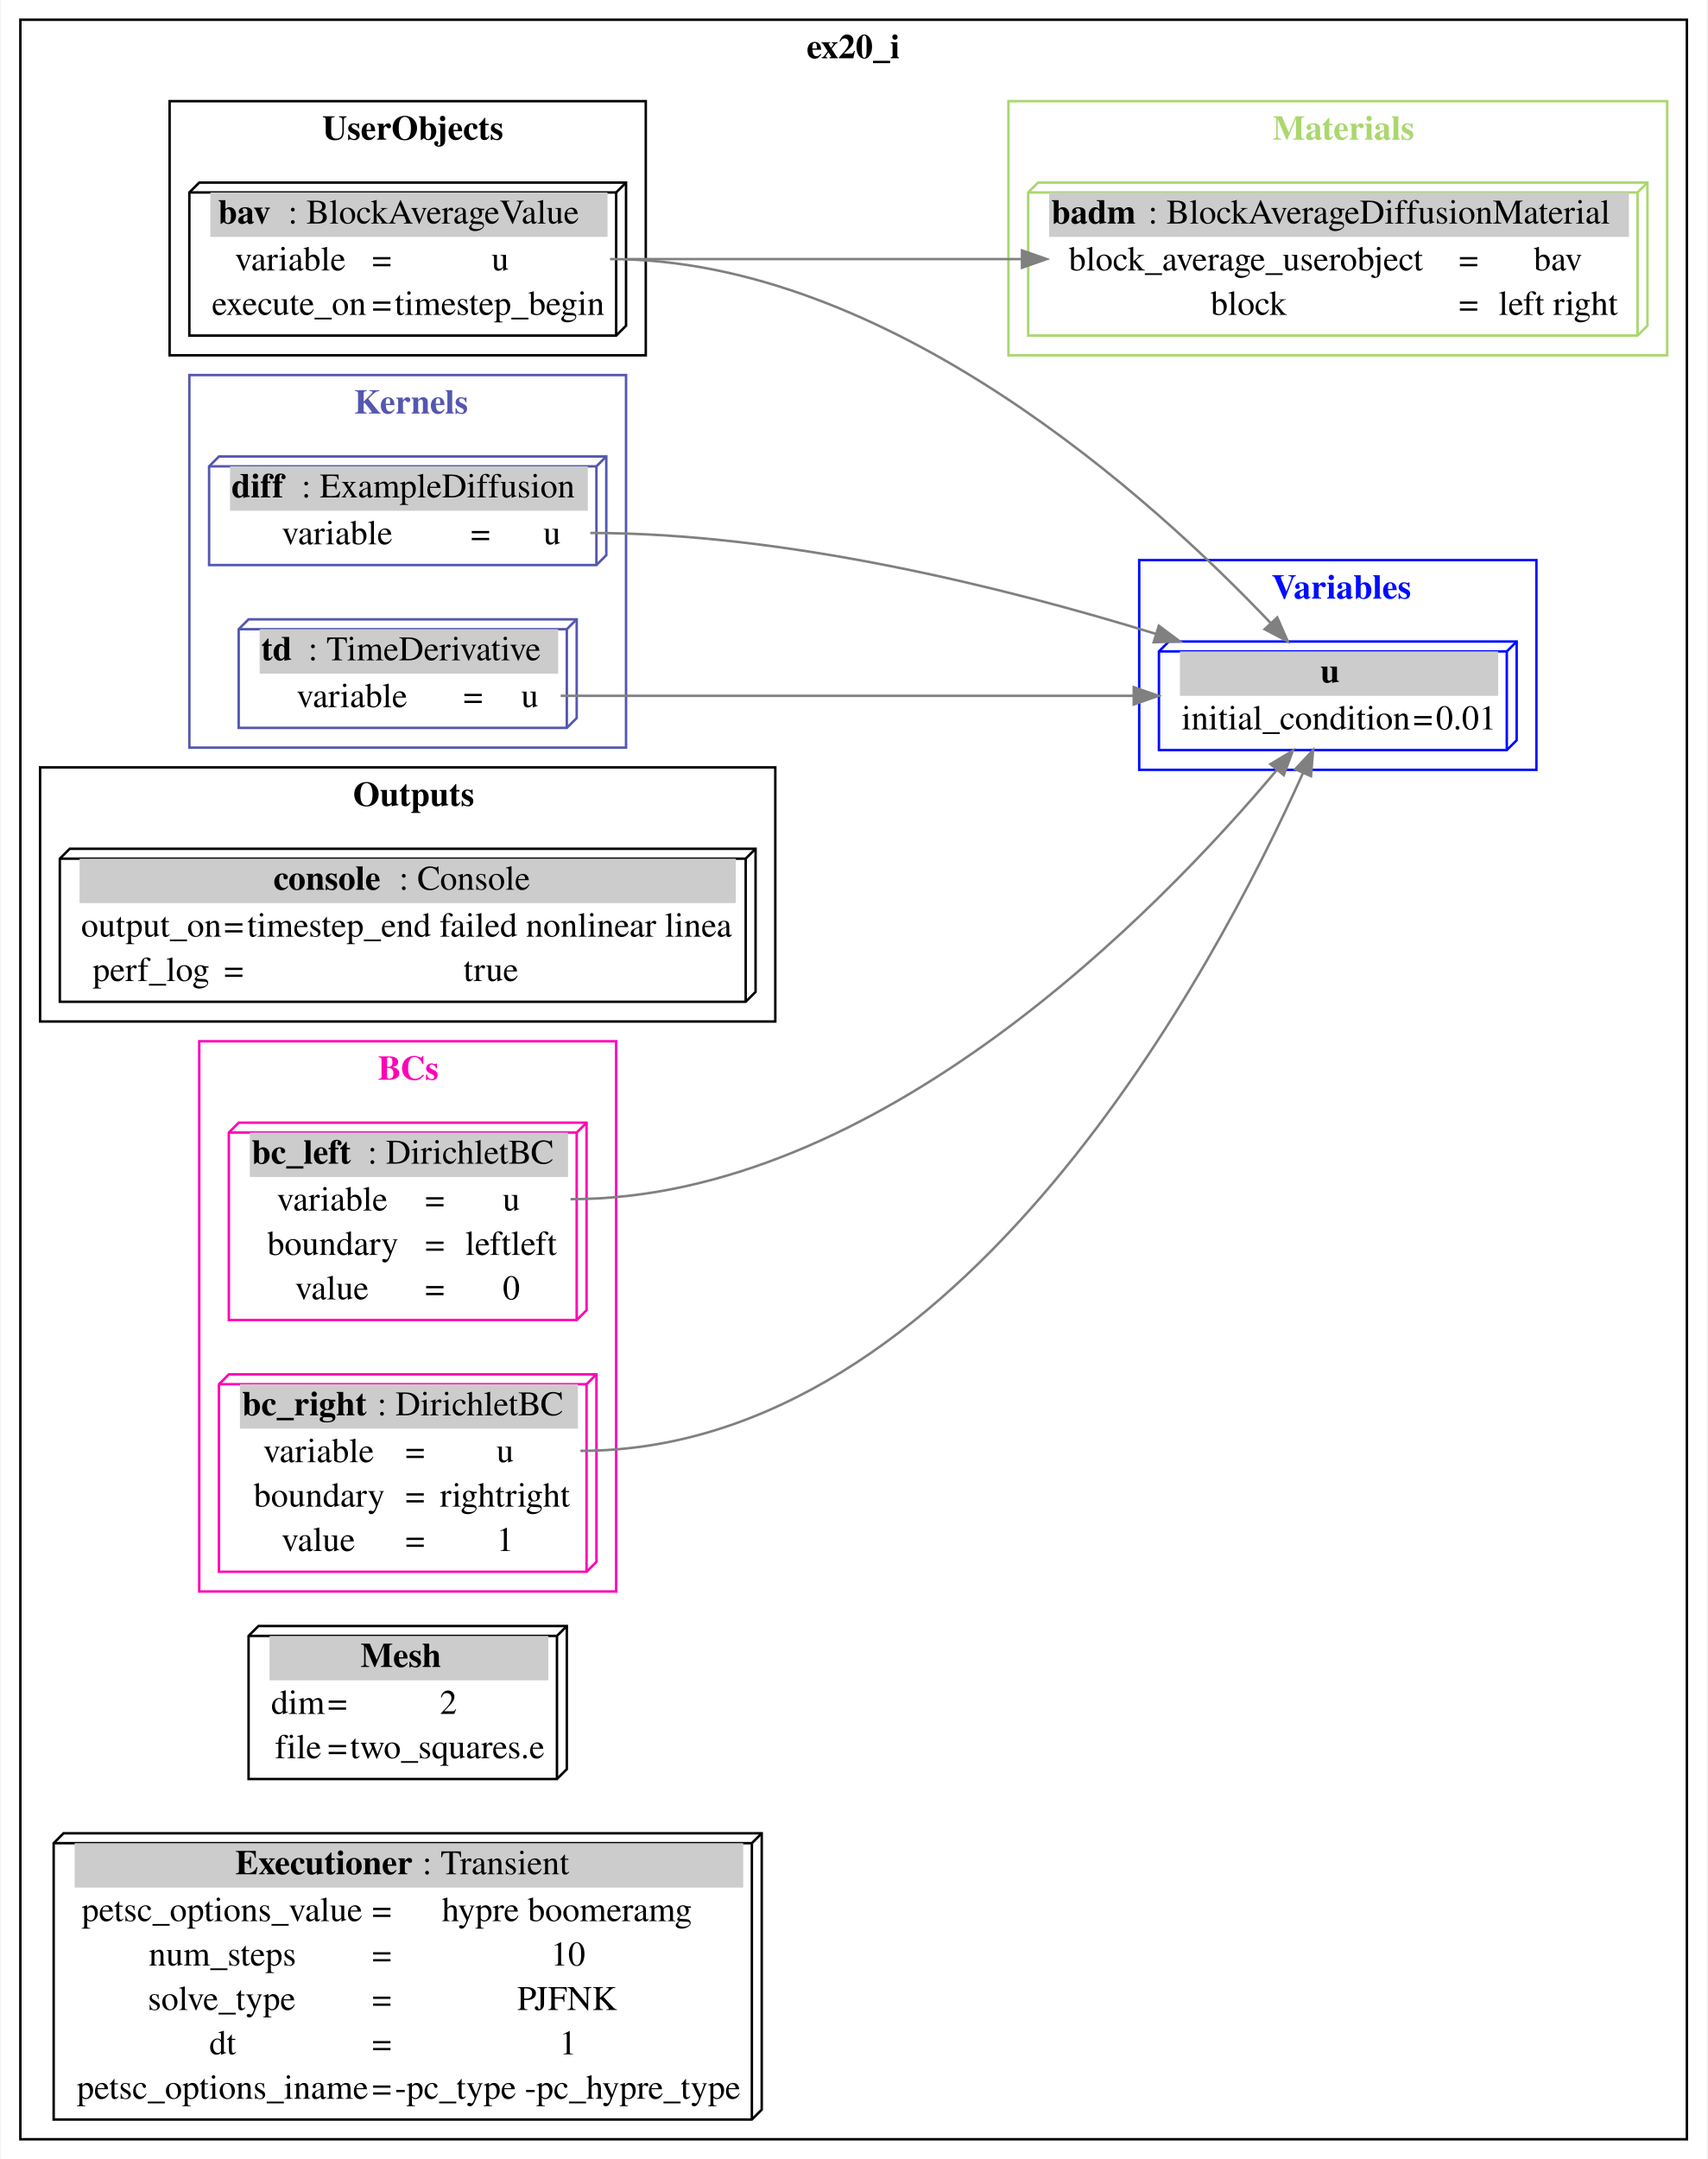
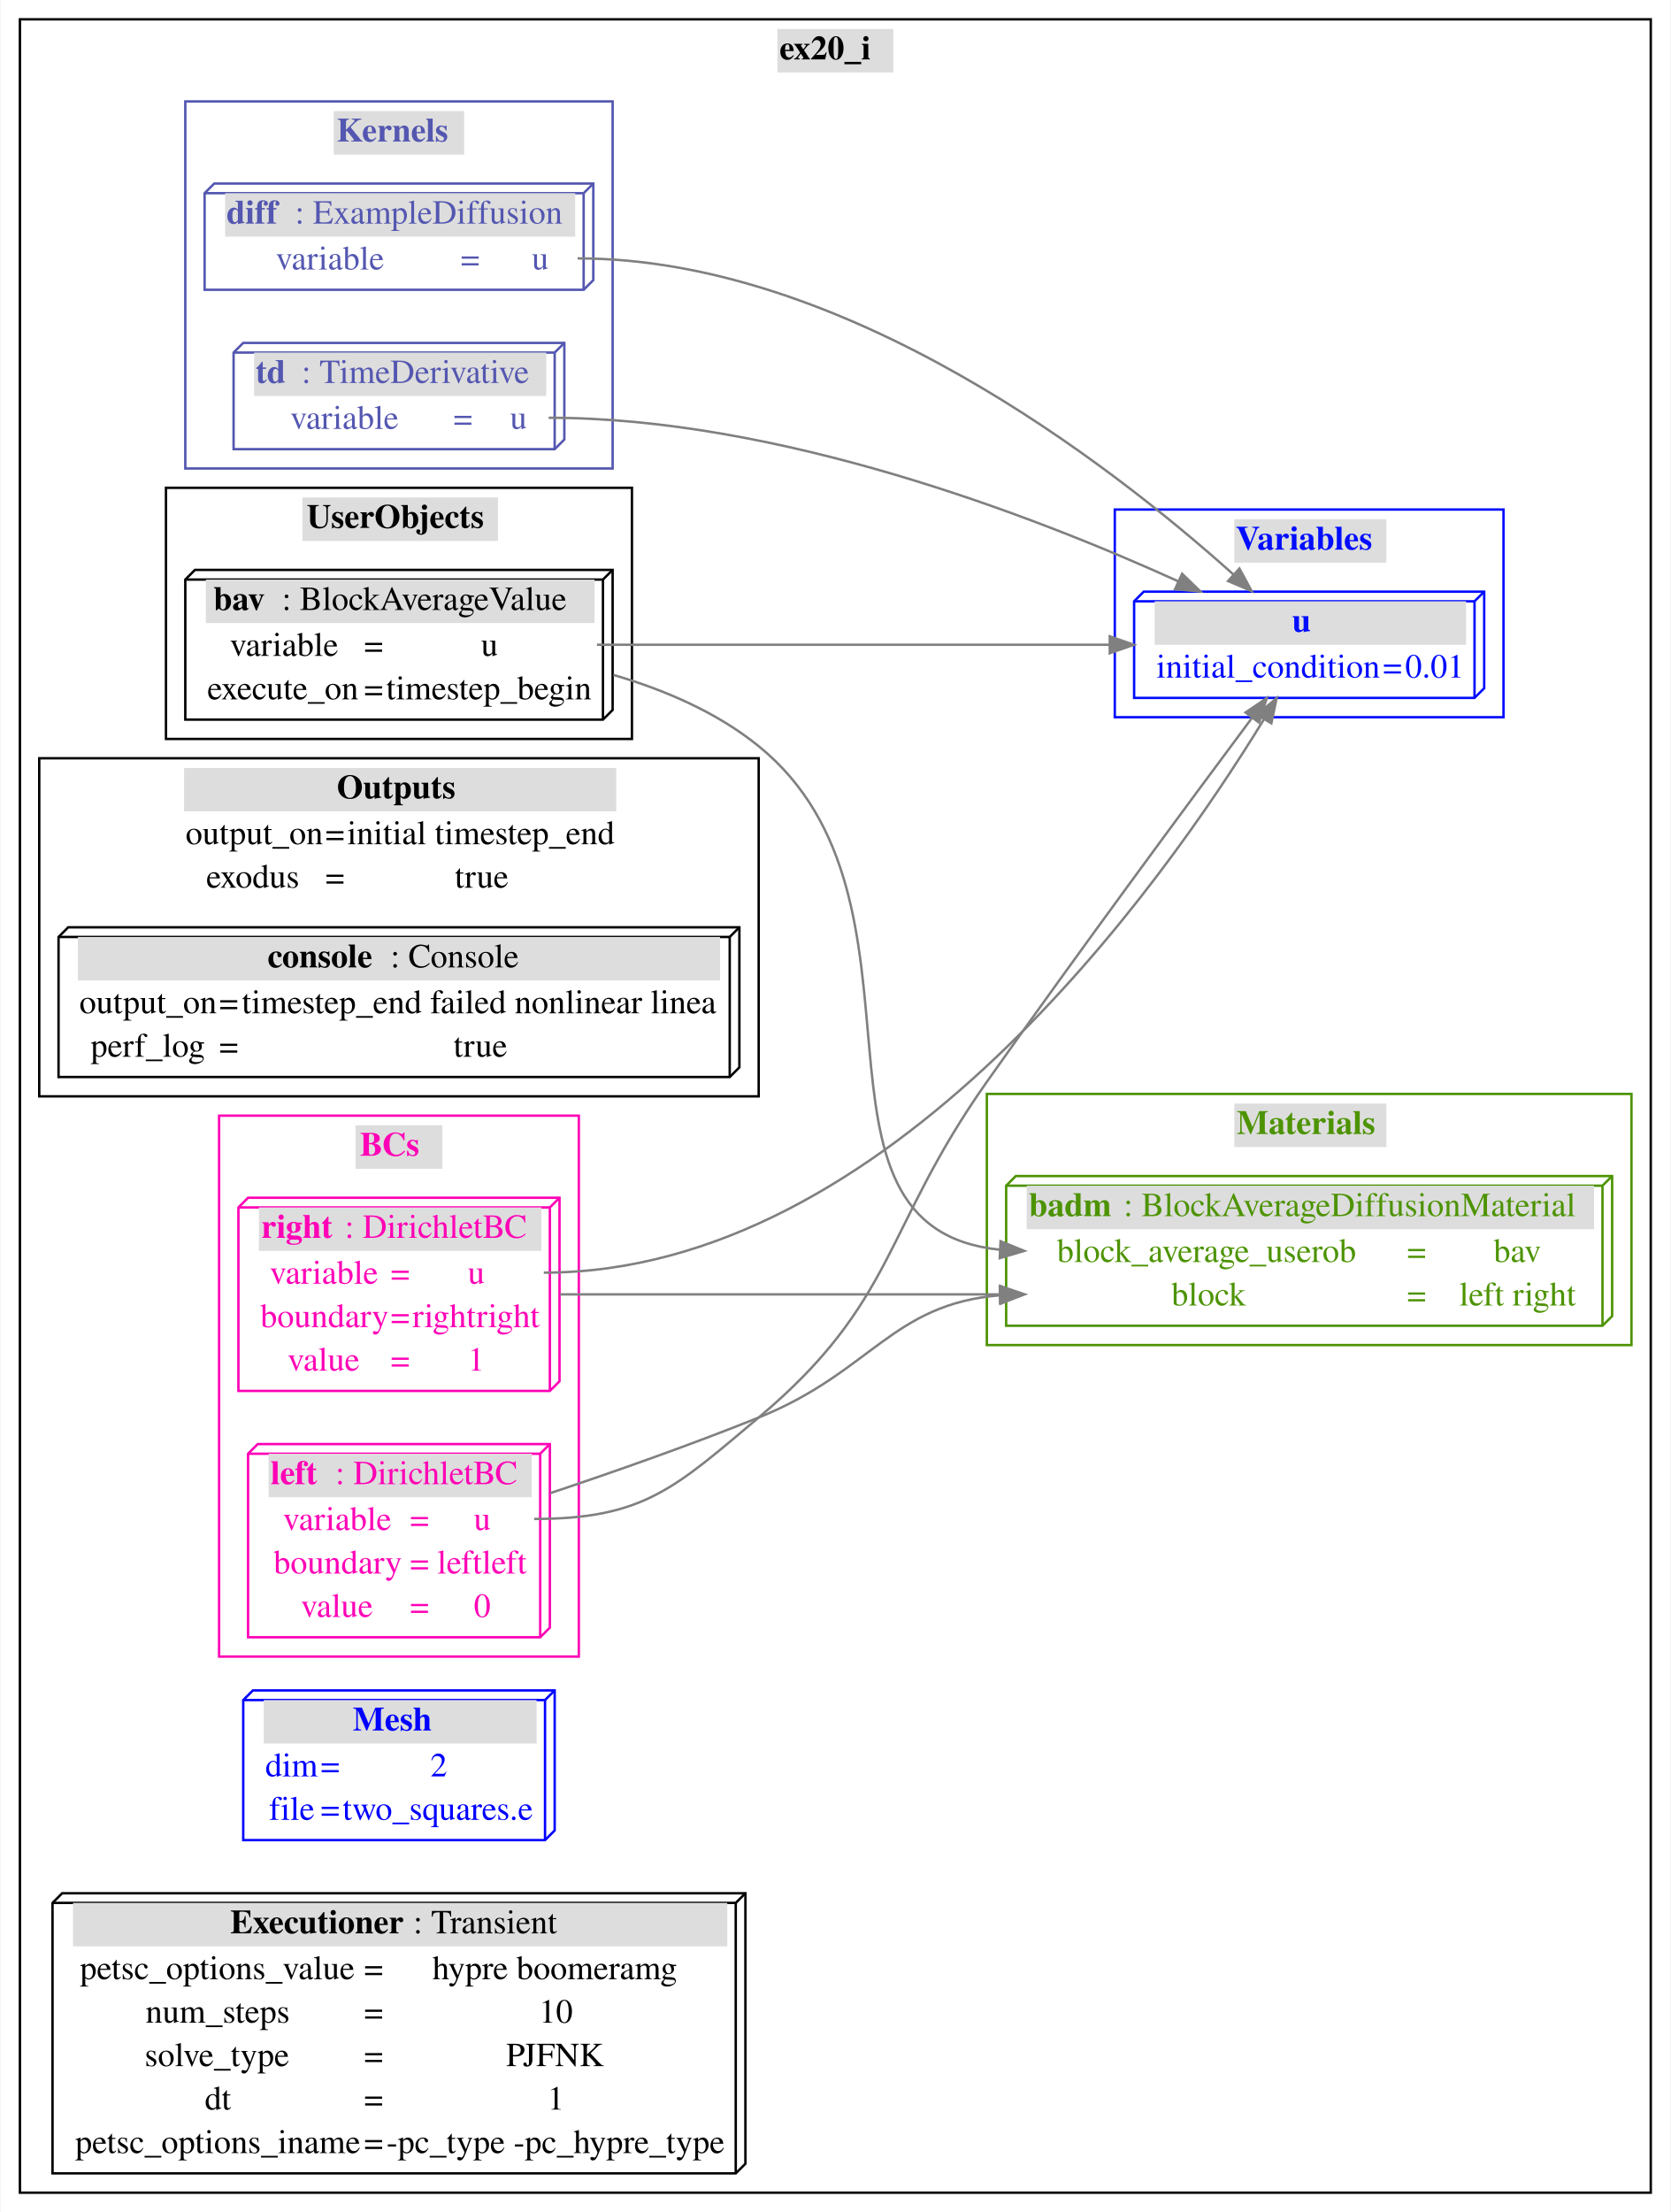
- <svg xmlns="http://www.w3.org/2000/svg" width="692pt" height="875pt" viewBox="0.00 0.00 691.50 875.00">
-   <g id="graph0" class="graph" transform="scale(1 1) rotate(0) translate(0 875)">
-     <polygon fill="white" stroke="none" points="0,-0 0,-875 691.5,-875 691.5,-0 0,-0" />
+ <svg xmlns="http://www.w3.org/2000/svg" width="692pt" height="916pt" viewBox="0.00 0.00 691.50 916.00">
+   <g id="graph0" class="graph" transform="scale(1 1) rotate(0) translate(0 916)">
+     <polygon fill="white" stroke="none" points="0,-0 0,-916 691.5,-916 691.5,-0 0,-0" />
    <g id="clust1" class="cluster">
-       <polygon fill="none" stroke="black" points="8,-8 8,-867 683.5,-867 683.5,-8 8,-8" />
-       <text text-anchor="start" x="326.697" y="-851.4" font-family="Times,serif" font-weight="bold" font-size="14.00">ex20_i</text>
+       <polygon fill="none" stroke="black" points="8,-8 8,-908 683.5,-908 683.5,-8 8,-8" />
+       <polygon fill="#dddddd" stroke="none" points="321.75,-886 321.75,-904 369.75,-904 369.75,-886 321.75,-886" />
+       <text text-anchor="start" x="322.617" y="-891.4" font-family="Times,serif" font-weight="bold" font-size="14.00">ex20_i </text>
    </g>
    <g id="clust2" class="cluster">
-       <polygon fill="none" stroke="black" points="68.5,-731 68.5,-834 261.5,-834 261.5,-731 68.5,-731" />
-       <text text-anchor="start" x="130.406" y="-818.4" font-family="Times,serif" font-weight="bold" font-size="14.00">UserObjects</text>
+       <polygon fill="none" stroke="black" points="68.5,-610 68.5,-714 261.5,-714 261.5,-610 68.5,-610" />
+       <polygon fill="#dddddd" stroke="none" points="125,-692 125,-710 206,-710 206,-692 125,-692" />
+       <text text-anchor="start" x="126.826" y="-697.4" font-family="Times,serif" font-weight="bold" font-size="14.00">UserObjects </text>
    </g>
    <g id="clust3" class="cluster">
-       <polygon fill="none" stroke="#5457b0" points="76.5,-572 76.5,-723 253.5,-723 253.5,-572 76.5,-572" />
-       <text text-anchor="start" x="143.234" y="-707.4" font-family="Times,serif" font-weight="bold" font-size="14.00" fill="#5457b0">Kernels</text>
+       <polygon fill="none" stroke="#5457b0" points="76.5,-722 76.5,-874 253.5,-874 253.5,-722 76.5,-722" />
+       <polygon fill="#dddddd" stroke="none" points="138,-852 138,-870 192,-870 192,-852 138,-852" />
+       <text text-anchor="start" x="139.154" y="-857.4" font-family="Times,serif" font-weight="bold" font-size="14.00" fill="#5457b0">Kernels </text>
    </g>
    <g id="clust4" class="cluster">
-       <polygon fill="none" stroke="black" points="16,-461 16,-564 314,-564 314,-461 16,-461" />
-       <text text-anchor="start" x="142.834" y="-548.4" font-family="Times,serif" font-weight="bold" font-size="14.00">Outputs</text>
+       <polygon fill="none" stroke="black" points="16,-462 16,-602 314,-602 314,-462 16,-462" />
+       <polygon fill="#dddddd" stroke="none" points="76,-580 76,-598 255,-598 255,-580 76,-580" />
+       <text text-anchor="start" x="139.254" y="-585.4" font-family="Times,serif" font-weight="bold" font-size="14.00">Outputs </text>
+       <text text-anchor="start" x="76.609" y="-566.4" font-family="Times,serif" font-size="14.00">output_on</text>
+       <text text-anchor="start" x="134.553" y="-566.4" font-family="Times,serif" font-size="14.00">=</text>
+       <text text-anchor="start" x="143.591" y="-566.4" font-family="Times,serif" font-size="14.00">initial timestep_end</text>
+       <text text-anchor="start" x="85.17" y="-548.4" font-family="Times,serif" font-size="14.00">exodus</text>
+       <text text-anchor="start" x="134.553" y="-548.4" font-family="Times,serif" font-size="14.00">=</text>
+       <text text-anchor="start" x="188.117" y="-548.4" font-family="Times,serif" font-size="14.00">true</text>
    </g>
    <g id="clust5" class="cluster">
-       <polygon fill="none" stroke="#000cff" points="461.5,-563 461.5,-648 622.5,-648 622.5,-563 461.5,-563" />
-       <text text-anchor="start" x="515.182" y="-632.4" font-family="Times,serif" font-weight="bold" font-size="14.00" fill="#000cff">Variables</text>
+       <polygon fill="none" stroke="#000cff" points="461.5,-619 461.5,-705 622.5,-705 622.5,-619 461.5,-619" />
+       <polygon fill="#dddddd" stroke="none" points="511,-683 511,-701 574,-701 574,-683 511,-683" />
+       <text text-anchor="start" x="511.601" y="-688.4" font-family="Times,serif" font-weight="bold" font-size="14.00" fill="#000cff">Variables </text>
    </g>
    <g id="clust6" class="cluster">
-       <polygon fill="none" stroke="#aad76e" points="408.5,-731 408.5,-834 675.5,-834 675.5,-731 408.5,-731" />
-       <text text-anchor="start" x="515.567" y="-818.4" font-family="Times,serif" font-weight="bold" font-size="14.00" fill="#aad76e">Materials</text>
+       <polygon fill="none" stroke="#4d9302" points="408.5,-359 408.5,-463 675.5,-463 675.5,-359 408.5,-359" />
+       <polygon fill="#dddddd" stroke="none" points="511,-441 511,-459 574,-459 574,-441 511,-441" />
+       <text text-anchor="start" x="511.987" y="-446.4" font-family="Times,serif" font-weight="bold" font-size="14.00" fill="#4d9302">Materials </text>
    </g>
    <g id="clust7" class="cluster">
-       <polygon fill="none" stroke="#ff00b6" points="80.5,-230 80.5,-453 249.5,-453 249.5,-230 80.5,-230" />
-       <text text-anchor="start" x="152.941" y="-437.4" font-family="Times,serif" font-weight="bold" font-size="14.00" fill="#ff00b6">BCs</text>
+       <polygon fill="none" stroke="#ff00b6" points="90.5,-230 90.5,-454 239.5,-454 239.5,-230 90.5,-230" />
+       <polygon fill="#dddddd" stroke="none" points="147,-432 147,-450 183,-450 183,-432 147,-432" />
+       <text text-anchor="start" x="148.861" y="-437.4" font-family="Times,serif" font-weight="bold" font-size="14.00" fill="#ff00b6">BCs </text>
    </g>
    <g id="node1" class="node">
-       <polygon fill="none" stroke="black" points="253.5,-801 80.5,-801 76.5,-797 76.5,-739 249.5,-739 253.5,-743 253.5,-801" />
-       <polyline fill="none" stroke="black" points="249.5,-797 76.5,-797 " />
-       <polyline fill="none" stroke="black" points="249.5,-797 249.5,-739 " />
-       <polyline fill="none" stroke="black" points="249.5,-797 253.5,-801 " />
-       <polygon fill="#cccccc" stroke="none" points="85,-779 85,-797 246,-797 246,-779 85,-779" />
-       <text text-anchor="start" x="88.147" y="-784.4" font-family="Times,serif" font-weight="bold" font-size="14.00">bav </text>
-       <text text-anchor="start" x="116.522" y="-784.4" font-family="Times,serif" font-size="14.00">: BlockAverageValue</text>
-       <text text-anchor="start" x="94.957" y="-765.4" font-family="Times,serif" font-size="14.00">variable</text>
-       <text text-anchor="start" x="150.553" y="-765.4" font-family="Times,serif" font-size="14.00">=</text>
-       <text text-anchor="start" x="199" y="-765.4" font-family="Times,serif" font-size="14.00">u</text>
-       <text text-anchor="start" x="85.626" y="-747.4" font-family="Times,serif" font-size="14.00">execute_on</text>
-       <text text-anchor="start" x="150.553" y="-747.4" font-family="Times,serif" font-size="14.00">=</text>
-       <text text-anchor="start" x="159.729" y="-747.4" font-family="Times,serif" font-size="14.00">timestep_begin</text>
+       <polygon fill="none" stroke="black" points="253.5,-680 80.5,-680 76.5,-676 76.5,-618 249.5,-618 253.5,-622 253.5,-680" />
+       <polyline fill="none" stroke="black" points="249.5,-676 76.5,-676 " />
+       <polyline fill="none" stroke="black" points="249.5,-676 249.5,-618 " />
+       <polyline fill="none" stroke="black" points="249.5,-676 253.5,-680 " />
+       <polygon fill="#dddddd" stroke="none" points="85,-658 85,-676 246,-676 246,-658 85,-658" />
+       <text text-anchor="start" x="88.147" y="-663.4" font-family="Times,serif" font-weight="bold" font-size="14.00">bav </text>
+       <text text-anchor="start" x="116.522" y="-663.4" font-family="Times,serif" font-size="14.00">: BlockAverageValue</text>
+       <text text-anchor="start" x="94.957" y="-644.4" font-family="Times,serif" font-size="14.00">variable</text>
+       <text text-anchor="start" x="150.553" y="-644.4" font-family="Times,serif" font-size="14.00">=</text>
+       <text text-anchor="start" x="199" y="-644.4" font-family="Times,serif" font-size="14.00">u</text>
+       <text text-anchor="start" x="85.626" y="-626.4" font-family="Times,serif" font-size="14.00">execute_on</text>
+       <text text-anchor="start" x="150.553" y="-626.4" font-family="Times,serif" font-size="14.00">=</text>
+       <text text-anchor="start" x="159.729" y="-626.4" font-family="Times,serif" font-size="14.00">timestep_begin</text>
    </g>
    <g id="node5" class="node">
-       <polygon fill="none" stroke="#000cff" points="614.5,-615 473.5,-615 469.5,-611 469.5,-571 610.5,-571 614.5,-575 614.5,-615" />
-       <polyline fill="none" stroke="#000cff" points="610.5,-611 469.5,-611 " />
-       <polyline fill="none" stroke="#000cff" points="610.5,-611 610.5,-571 " />
-       <polyline fill="none" stroke="#000cff" points="610.5,-611 614.5,-615 " />
-       <polygon fill="#cccccc" stroke="none" points="478,-593 478,-611 607,-611 607,-593 478,-593" />
-       <text text-anchor="start" x="534.92" y="-598.4" font-family="Times,serif" font-weight="bold" font-size="14.00">u </text>
-       <text text-anchor="start" x="478.723" y="-579.4" font-family="Times,serif" font-size="14.00">initial_condition</text>
-       <text text-anchor="start" x="572.553" y="-579.4" font-family="Times,serif" font-size="14.00">=</text>
-       <text text-anchor="start" x="581.75" y="-579.4" font-family="Times,serif" font-size="14.00">0.01</text>
+       <polygon fill="none" stroke="#000cff" points="614.5,-671 473.5,-671 469.5,-667 469.5,-627 610.5,-627 614.5,-631 614.5,-671" />
+       <polyline fill="none" stroke="#000cff" points="610.5,-667 469.5,-667 " />
+       <polyline fill="none" stroke="#000cff" points="610.5,-667 610.5,-627 " />
+       <polyline fill="none" stroke="#000cff" points="610.5,-667 614.5,-671 " />
+       <polygon fill="#dddddd" stroke="none" points="478,-649 478,-667 607,-667 607,-649 478,-649" />
+       <text text-anchor="start" x="534.92" y="-654.4" font-family="Times,serif" font-weight="bold" font-size="14.00" fill="#000cff">u </text>
+       <text text-anchor="start" x="478.723" y="-635.4" font-family="Times,serif" font-size="14.00" fill="#000cff">initial_condition</text>
+       <text text-anchor="start" x="572.553" y="-635.4" font-family="Times,serif" font-size="14.00" fill="#000cff">=</text>
+       <text text-anchor="start" x="581.75" y="-635.4" font-family="Times,serif" font-size="14.00" fill="#000cff">0.01</text>
    </g>
    <g id="edge1" class="edge">
-       <path fill="none" stroke="#808080" d="M247,-770C360.054,-770 467.043,-672.748 514.842,-622.42" />
-       <polygon fill="#808080" stroke="#808080" points="517.452,-624.753 521.728,-615.059 512.34,-619.971 517.452,-624.753" />
+       <path fill="none" stroke="#808080" d="M247,-649C318.772,-649 400.4,-649 459.403,-649" />
+       <polygon fill="#808080" stroke="#808080" points="459.41,-652.5 469.41,-649 459.41,-645.5 459.41,-652.5" />
    </g>
    <g id="node7" class="node">
-       <polygon fill="none" stroke="#aad76e" points="667.5,-801 420.5,-801 416.5,-797 416.5,-739 663.5,-739 667.5,-743 667.5,-801" />
-       <polyline fill="none" stroke="#aad76e" points="663.5,-797 416.5,-797 " />
-       <polyline fill="none" stroke="#aad76e" points="663.5,-797 663.5,-739 " />
-       <polyline fill="none" stroke="#aad76e" points="663.5,-797 667.5,-801 " />
-       <polygon fill="#cccccc" stroke="none" points="425,-779 425,-797 660,-797 660,-779 425,-779" />
-       <text text-anchor="start" x="425.878" y="-784.4" font-family="Times,serif" font-weight="bold" font-size="14.00">badm </text>
-       <text text-anchor="start" x="465.144" y="-784.4" font-family="Times,serif" font-size="14.00">: BlockAverageDiffusionMaterial</text>
-       <text text-anchor="start" x="432.923" y="-765.4" font-family="Times,serif" font-size="14.00">block_average_userobject</text>
-       <text text-anchor="start" x="591.053" y="-765.4" font-family="Times,serif" font-size="14.00">=</text>
-       <text text-anchor="start" x="621.393" y="-765.4" font-family="Times,serif" font-size="14.00">bav</text>
-       <text text-anchor="start" x="490.447" y="-747.4" font-family="Times,serif" font-size="14.00">block</text>
-       <text text-anchor="start" x="591.053" y="-747.4" font-family="Times,serif" font-size="14.00">=</text>
-       <text text-anchor="start" x="607.201" y="-747.4" font-family="Times,serif" font-size="14.00">left right</text>
+       <polygon fill="none" stroke="#4d9302" points="667.5,-429 420.5,-429 416.5,-425 416.5,-367 663.5,-367 667.5,-371 667.5,-429" />
+       <polyline fill="none" stroke="#4d9302" points="663.5,-425 416.5,-425 " />
+       <polyline fill="none" stroke="#4d9302" points="663.5,-425 663.5,-367 " />
+       <polyline fill="none" stroke="#4d9302" points="663.5,-425 667.5,-429 " />
+       <polygon fill="#dddddd" stroke="none" points="425,-407 425,-425 660,-425 660,-407 425,-407" />
+       <text text-anchor="start" x="425.878" y="-412.4" font-family="Times,serif" font-weight="bold" font-size="14.00" fill="#4d9302">badm </text>
+       <text text-anchor="start" x="465.144" y="-412.4" font-family="Times,serif" font-size="14.00" fill="#4d9302">: BlockAverageDiffusionMaterial</text>
+       <text text-anchor="start" x="437.528" y="-393.4" font-family="Times,serif" font-size="14.00" fill="#4d9302">block_average_userob</text>
+       <text text-anchor="start" x="582.553" y="-393.4" font-family="Times,serif" font-size="14.00" fill="#4d9302">=</text>
+       <text text-anchor="start" x="618.393" y="-393.4" font-family="Times,serif" font-size="14.00" fill="#4d9302">bav</text>
+       <text text-anchor="start" x="484.947" y="-375.4" font-family="Times,serif" font-size="14.00" fill="#4d9302">block</text>
+       <text text-anchor="start" x="582.553" y="-375.4" font-family="Times,serif" font-size="14.00" fill="#4d9302">=</text>
+       <text text-anchor="start" x="604.201" y="-375.4" font-family="Times,serif" font-size="14.00" fill="#4d9302">left right</text>
    </g>
    <g id="edge4" class="edge">
-       <path fill="none" stroke="#808080" d="M253.77,-770C300.753,-770 359.925,-770 413.972,-770" />
-       <polygon fill="#808080" stroke="#808080" points="414,-773.5 424,-770 414,-766.5 414,-773.5" />
+       <path fill="none" stroke="#808080" d="M253.827,-636.513C275.172,-630.288 296.782,-620.964 314,-607 392.741,-543.141 324.076,-407.678 413.859,-398.492" />
+       <polygon fill="#808080" stroke="#808080" points="414.181,-401.981 424,-398 413.842,-394.989 414.181,-401.981" />
    </g>
    <g id="node2" class="node">
-       <polygon fill="none" stroke="#5457b0" points="245.5,-690 88.5,-690 84.5,-686 84.5,-646 241.5,-646 245.5,-650 245.5,-690" />
-       <polyline fill="none" stroke="#5457b0" points="241.5,-686 84.5,-686 " />
-       <polyline fill="none" stroke="#5457b0" points="241.5,-686 241.5,-646 " />
-       <polyline fill="none" stroke="#5457b0" points="241.5,-686 245.5,-690 " />
-       <polygon fill="#cccccc" stroke="none" points="93,-668 93,-686 238,-686 238,-668 93,-668" />
-       <text text-anchor="start" x="93.58" y="-673.4" font-family="Times,serif" font-weight="bold" font-size="14.00">diff </text>
-       <text text-anchor="start" x="121.952" y="-673.4" font-family="Times,serif" font-size="14.00">: ExampleDiffusion</text>
-       <text text-anchor="start" x="113.957" y="-654.4" font-family="Times,serif" font-size="14.00">variable</text>
-       <text text-anchor="start" x="190.553" y="-654.4" font-family="Times,serif" font-size="14.00">=</text>
-       <text text-anchor="start" x="220" y="-654.4" font-family="Times,serif" font-size="14.00">u</text>
+       <polygon fill="none" stroke="#5457b0" points="245.5,-840 88.5,-840 84.5,-836 84.5,-796 241.5,-796 245.5,-800 245.5,-840" />
+       <polyline fill="none" stroke="#5457b0" points="241.5,-836 84.5,-836 " />
+       <polyline fill="none" stroke="#5457b0" points="241.5,-836 241.5,-796 " />
+       <polyline fill="none" stroke="#5457b0" points="241.5,-836 245.5,-840 " />
+       <polygon fill="#dddddd" stroke="none" points="93,-818 93,-836 238,-836 238,-818 93,-818" />
+       <text text-anchor="start" x="93.58" y="-823.4" font-family="Times,serif" font-weight="bold" font-size="14.00" fill="#5457b0">diff </text>
+       <text text-anchor="start" x="121.952" y="-823.4" font-family="Times,serif" font-size="14.00" fill="#5457b0">: ExampleDiffusion</text>
+       <text text-anchor="start" x="113.957" y="-804.4" font-family="Times,serif" font-size="14.00" fill="#5457b0">variable</text>
+       <text text-anchor="start" x="190.553" y="-804.4" font-family="Times,serif" font-size="14.00" fill="#5457b0">=</text>
+       <text text-anchor="start" x="220" y="-804.4" font-family="Times,serif" font-size="14.00" fill="#5457b0">u</text>
    </g>
    <g id="edge2" class="edge">
-       <path fill="none" stroke="#808080" d="M239,-659C318.688,-659 407.534,-636.796 468.105,-618.146" />
-       <polygon fill="#808080" stroke="#808080" points="469.452,-621.392 477.952,-615.069 467.363,-614.711 469.452,-621.392" />
+       <path fill="none" stroke="#808080" d="M239,-809C349.617,-809 459.283,-724.146 510.72,-678.027" />
+       <polygon fill="#808080" stroke="#808080" points="513.131,-680.565 518.173,-671.247 508.42,-675.387 513.131,-680.565" />
    </g>
    <g id="node3" class="node">
-       <polygon fill="none" stroke="#5457b0" points="233.5,-624 100.5,-624 96.5,-620 96.5,-580 229.5,-580 233.5,-584 233.5,-624" />
-       <polyline fill="none" stroke="#5457b0" points="229.5,-620 96.5,-620 " />
-       <polyline fill="none" stroke="#5457b0" points="229.5,-620 229.5,-580 " />
-       <polyline fill="none" stroke="#5457b0" points="229.5,-620 233.5,-624 " />
-       <polygon fill="#cccccc" stroke="none" points="105,-602 105,-620 226,-620 226,-602 105,-602" />
-       <text text-anchor="start" x="105.633" y="-607.4" font-family="Times,serif" font-weight="bold" font-size="14.00">td </text>
-       <text text-anchor="start" x="124.684" y="-607.4" font-family="Times,serif" font-size="14.00">: TimeDerivative</text>
-       <text text-anchor="start" x="119.957" y="-588.4" font-family="Times,serif" font-size="14.00">variable</text>
-       <text text-anchor="start" x="187.553" y="-588.4" font-family="Times,serif" font-size="14.00">=</text>
-       <text text-anchor="start" x="211" y="-588.4" font-family="Times,serif" font-size="14.00">u</text>
+       <polygon fill="none" stroke="#5457b0" points="233.5,-774 100.5,-774 96.5,-770 96.5,-730 229.5,-730 233.5,-734 233.5,-774" />
+       <polyline fill="none" stroke="#5457b0" points="229.5,-770 96.5,-770 " />
+       <polyline fill="none" stroke="#5457b0" points="229.5,-770 229.5,-730 " />
+       <polyline fill="none" stroke="#5457b0" points="229.5,-770 233.5,-774 " />
+       <polygon fill="#dddddd" stroke="none" points="105,-752 105,-770 226,-770 226,-752 105,-752" />
+       <text text-anchor="start" x="105.633" y="-757.4" font-family="Times,serif" font-weight="bold" font-size="14.00" fill="#5457b0">td </text>
+       <text text-anchor="start" x="124.684" y="-757.4" font-family="Times,serif" font-size="14.00" fill="#5457b0">: TimeDerivative</text>
+       <text text-anchor="start" x="119.957" y="-738.4" font-family="Times,serif" font-size="14.00" fill="#5457b0">variable</text>
+       <text text-anchor="start" x="187.553" y="-738.4" font-family="Times,serif" font-size="14.00" fill="#5457b0">=</text>
+       <text text-anchor="start" x="211" y="-738.4" font-family="Times,serif" font-size="14.00" fill="#5457b0">u</text>
    </g>
    <g id="edge3" class="edge">
-       <path fill="none" stroke="#808080" d="M227,-593C305.75,-593 395.609,-593 458.964,-593" />
-       <polygon fill="#808080" stroke="#808080" points="459.292,-596.5 469.292,-593 459.292,-589.5 459.292,-596.5" />
+       <path fill="none" stroke="#808080" d="M227,-743C321.991,-743 426.612,-703.031 487.915,-675.219" />
+       <polygon fill="#808080" stroke="#808080" points="489.382,-678.396 497.006,-671.039 486.458,-672.036 489.382,-678.396" />
    </g>
    <g id="node4" class="node">
-       <polygon fill="none" stroke="black" points="306,-531 28,-531 24,-527 24,-469 302,-469 306,-473 306,-531" />
-       <polyline fill="none" stroke="black" points="302,-527 24,-527 " />
-       <polyline fill="none" stroke="black" points="302,-527 302,-469 " />
-       <polyline fill="none" stroke="black" points="302,-527 306,-531 " />
-       <polygon fill="#cccccc" stroke="none" points="32,-509 32,-527 298,-527 298,-509 32,-509" />
-       <text text-anchor="start" x="110.569" y="-514.4" font-family="Times,serif" font-weight="bold" font-size="14.00">console </text>
-       <text text-anchor="start" x="161.494" y="-514.4" font-family="Times,serif" font-size="14.00">: Console</text>
-       <text text-anchor="start" x="32.609" y="-495.4" font-family="Times,serif" font-size="14.00">output_on</text>
-       <text text-anchor="start" x="90.553" y="-495.4" font-family="Times,serif" font-size="14.00">=</text>
-       <text text-anchor="start" x="99.948" y="-495.4" font-family="Times,serif" font-size="14.00">timestep_end failed nonlinear linea</text>
-       <text text-anchor="start" x="37.287" y="-477.4" font-family="Times,serif" font-size="14.00">perf_log</text>
-       <text text-anchor="start" x="90.553" y="-477.4" font-family="Times,serif" font-size="14.00">=</text>
-       <text text-anchor="start" x="187.617" y="-477.4" font-family="Times,serif" font-size="14.00">true</text>
+       <polygon fill="none" stroke="black" points="306,-532 28,-532 24,-528 24,-470 302,-470 306,-474 306,-532" />
+       <polyline fill="none" stroke="black" points="302,-528 24,-528 " />
+       <polyline fill="none" stroke="black" points="302,-528 302,-470 " />
+       <polyline fill="none" stroke="black" points="302,-528 306,-532 " />
+       <polygon fill="#dddddd" stroke="none" points="32,-510 32,-528 298,-528 298,-510 32,-510" />
+       <text text-anchor="start" x="110.569" y="-515.4" font-family="Times,serif" font-weight="bold" font-size="14.00">console </text>
+       <text text-anchor="start" x="161.494" y="-515.4" font-family="Times,serif" font-size="14.00">: Console</text>
+       <text text-anchor="start" x="32.609" y="-496.4" font-family="Times,serif" font-size="14.00">output_on</text>
+       <text text-anchor="start" x="90.553" y="-496.4" font-family="Times,serif" font-size="14.00">=</text>
+       <text text-anchor="start" x="99.948" y="-496.4" font-family="Times,serif" font-size="14.00">timestep_end failed nonlinear linea</text>
+       <text text-anchor="start" x="37.287" y="-478.4" font-family="Times,serif" font-size="14.00">perf_log</text>
+       <text text-anchor="start" x="90.553" y="-478.4" font-family="Times,serif" font-size="14.00">=</text>
+       <text text-anchor="start" x="187.617" y="-478.4" font-family="Times,serif" font-size="14.00">true</text>
    </g>
    <g id="node6" class="node">
-       <polygon fill="none" stroke="black" points="229.5,-216 104.5,-216 100.5,-212 100.5,-154 225.5,-154 229.5,-158 229.5,-216" />
-       <polyline fill="none" stroke="black" points="225.5,-212 100.5,-212 " />
-       <polyline fill="none" stroke="black" points="225.5,-212 225.5,-154 " />
-       <polyline fill="none" stroke="black" points="225.5,-212 229.5,-216 " />
-       <polygon fill="#cccccc" stroke="none" points="109,-194 109,-212 222,-212 222,-194 109,-194" />
-       <text text-anchor="start" x="145.868" y="-199.4" font-family="Times,serif" font-weight="bold" font-size="14.00">Mesh </text>
-       <text text-anchor="start" x="109.609" y="-180.4" font-family="Times,serif" font-size="14.00">dim</text>
-       <text text-anchor="start" x="132.553" y="-180.4" font-family="Times,serif" font-size="14.00">=</text>
-       <text text-anchor="start" x="178" y="-180.4" font-family="Times,serif" font-size="14.00">2</text>
-       <text text-anchor="start" x="111.172" y="-162.4" font-family="Times,serif" font-size="14.00">file</text>
-       <text text-anchor="start" x="132.553" y="-162.4" font-family="Times,serif" font-size="14.00">=</text>
-       <text text-anchor="start" x="141.655" y="-162.4" font-family="Times,serif" font-size="14.00">two_squares.e</text>
+       <polygon fill="none" stroke="#0000ff" points="229.5,-216 104.5,-216 100.5,-212 100.5,-154 225.5,-154 229.5,-158 229.5,-216" />
+       <polyline fill="none" stroke="#0000ff" points="225.5,-212 100.5,-212 " />
+       <polyline fill="none" stroke="#0000ff" points="225.5,-212 225.5,-154 " />
+       <polyline fill="none" stroke="#0000ff" points="225.5,-212 229.5,-216 " />
+       <polygon fill="#dddddd" stroke="none" points="109,-194 109,-212 222,-212 222,-194 109,-194" />
+       <text text-anchor="start" x="145.868" y="-199.4" font-family="Times,serif" font-weight="bold" font-size="14.00" fill="#0000ff">Mesh </text>
+       <text text-anchor="start" x="109.609" y="-180.4" font-family="Times,serif" font-size="14.00" fill="#0000ff">dim</text>
+       <text text-anchor="start" x="132.553" y="-180.4" font-family="Times,serif" font-size="14.00" fill="#0000ff">=</text>
+       <text text-anchor="start" x="178" y="-180.4" font-family="Times,serif" font-size="14.00" fill="#0000ff">2</text>
+       <text text-anchor="start" x="111.172" y="-162.4" font-family="Times,serif" font-size="14.00" fill="#0000ff">file</text>
+       <text text-anchor="start" x="132.553" y="-162.4" font-family="Times,serif" font-size="14.00" fill="#0000ff">=</text>
+       <text text-anchor="start" x="141.655" y="-162.4" font-family="Times,serif" font-size="14.00" fill="#0000ff">two_squares.e</text>
    </g>
    <g id="node8" class="node">
      <polygon fill="none" stroke="black" points="308.5,-132 25.5,-132 21.5,-128 21.5,-16 304.5,-16 308.5,-20 308.5,-132" />
      <polyline fill="none" stroke="black" points="304.5,-128 21.5,-128 " />
      <polyline fill="none" stroke="black" points="304.5,-128 304.5,-16 " />
      <polyline fill="none" stroke="black" points="304.5,-128 308.5,-132 " />
-       <polygon fill="#cccccc" stroke="none" points="30,-110 30,-128 301,-128 301,-110 30,-110" />
+       <polygon fill="#dddddd" stroke="none" points="30,-110 30,-128 301,-128 301,-110 30,-110" />
      <text text-anchor="start" x="95.141" y="-115.4" font-family="Times,serif" font-weight="bold" font-size="14.00">Executioner </text>
      <text text-anchor="start" x="170.94" y="-115.4" font-family="Times,serif" font-size="14.00">: Transient</text>
      <text text-anchor="start" x="32.845" y="-96.4" font-family="Times,serif" font-size="14.00">petsc_options_value</text>
      <text text-anchor="start" x="150.553" y="-96.4" font-family="Times,serif" font-size="14.00">=</text>
      <text text-anchor="start" x="178.877" y="-96.4" font-family="Times,serif" font-size="14.00">hypre boomeramg</text>
      <text text-anchor="start" x="60.057" y="-78.4" font-family="Times,serif" font-size="14.00">num_steps</text>
      <text text-anchor="start" x="150.553" y="-78.4" font-family="Times,serif" font-size="14.00">=</text>
      <text text-anchor="start" x="223" y="-78.4" font-family="Times,serif" font-size="14.00">10</text>
      <text text-anchor="start" x="59.672" y="-60.4" font-family="Times,serif" font-size="14.00">solve_type</text>
      <text text-anchor="start" x="150.553" y="-60.4" font-family="Times,serif" font-size="14.00">=</text>
      <text text-anchor="start" x="209.388" y="-60.4" font-family="Times,serif" font-size="14.00">PJFNK</text>
      <text text-anchor="start" x="84.555" y="-42.4" font-family="Times,serif" font-size="14.00">dt</text>
      <text text-anchor="start" x="150.553" y="-42.4" font-family="Times,serif" font-size="14.00">=</text>
      <text text-anchor="start" x="226.5" y="-42.4" font-family="Times,serif" font-size="14.00">1</text>
      <text text-anchor="start" x="30.9" y="-24.4" font-family="Times,serif" font-size="14.00">petsc_options_iname</text>
      <text text-anchor="start" x="150.553" y="-24.4" font-family="Times,serif" font-size="14.00">=</text>
      <text text-anchor="start" x="159.832" y="-24.4" font-family="Times,serif" font-size="14.00">-pc_type -pc_hypre_type</text>
    </g>
    <g id="node9" class="node">
-       <polygon fill="none" stroke="#ff00b6" points="237.5,-420 96.5,-420 92.5,-416 92.5,-340 233.5,-340 237.5,-344 237.5,-420" />
-       <polyline fill="none" stroke="#ff00b6" points="233.5,-416 92.5,-416 " />
-       <polyline fill="none" stroke="#ff00b6" points="233.5,-416 233.5,-340 " />
-       <polyline fill="none" stroke="#ff00b6" points="233.5,-416 237.5,-420 " />
-       <polygon fill="#cccccc" stroke="none" points="101,-398 101,-416 230,-416 230,-398 101,-398" />
-       <text text-anchor="start" x="101.743" y="-403.4" font-family="Times,serif" font-weight="bold" font-size="14.00">bc_left </text>
-       <text text-anchor="start" x="148.774" y="-403.4" font-family="Times,serif" font-size="14.00">: DirichletBC</text>
-       <text text-anchor="start" x="111.957" y="-384.4" font-family="Times,serif" font-size="14.00">variable</text>
-       <text text-anchor="start" x="172.053" y="-384.4" font-family="Times,serif" font-size="14.00">=</text>
-       <text text-anchor="start" x="203.5" y="-384.4" font-family="Times,serif" font-size="14.00">u</text>
-       <text text-anchor="start" x="108.062" y="-366.4" font-family="Times,serif" font-size="14.00">boundary</text>
-       <text text-anchor="start" x="172.053" y="-366.4" font-family="Times,serif" font-size="14.00">=</text>
-       <text text-anchor="start" x="188.344" y="-366.4" font-family="Times,serif" font-size="14.00">leftleft</text>
-       <text text-anchor="start" x="119.34" y="-348.4" font-family="Times,serif" font-size="14.00">value</text>
-       <text text-anchor="start" x="172.053" y="-348.4" font-family="Times,serif" font-size="14.00">=</text>
-       <text text-anchor="start" x="203.5" y="-348.4" font-family="Times,serif" font-size="14.00">0</text>
+       <polygon fill="none" stroke="#ff00b6" points="231.5,-420 102.5,-420 98.5,-416 98.5,-340 227.5,-340 231.5,-344 231.5,-420" />
+       <polyline fill="none" stroke="#ff00b6" points="227.5,-416 98.5,-416 " />
+       <polyline fill="none" stroke="#ff00b6" points="227.5,-416 227.5,-340 " />
+       <polyline fill="none" stroke="#ff00b6" points="227.5,-416 231.5,-420 " />
+       <polygon fill="#dddddd" stroke="none" points="107,-398 107,-416 224,-416 224,-398 107,-398" />
+       <text text-anchor="start" x="107.957" y="-403.4" font-family="Times,serif" font-weight="bold" font-size="14.00" fill="#ff00b6">right </text>
+       <text text-anchor="start" x="142.56" y="-403.4" font-family="Times,serif" font-size="14.00" fill="#ff00b6">: DirichletBC</text>
+       <text text-anchor="start" x="111.457" y="-384.4" font-family="Times,serif" font-size="14.00" fill="#ff00b6">variable</text>
+       <text text-anchor="start" x="161.553" y="-384.4" font-family="Times,serif" font-size="14.00" fill="#ff00b6">=</text>
+       <text text-anchor="start" x="193.5" y="-384.4" font-family="Times,serif" font-size="14.00" fill="#ff00b6">u</text>
+       <text text-anchor="start" x="107.562" y="-366.4" font-family="Times,serif" font-size="14.00" fill="#ff00b6">boundary</text>
+       <text text-anchor="start" x="161.553" y="-366.4" font-family="Times,serif" font-size="14.00" fill="#ff00b6">=</text>
+       <text text-anchor="start" x="170.558" y="-366.4" font-family="Times,serif" font-size="14.00" fill="#ff00b6">rightright</text>
+       <text text-anchor="start" x="118.84" y="-348.4" font-family="Times,serif" font-size="14.00" fill="#ff00b6">value</text>
+       <text text-anchor="start" x="161.553" y="-348.4" font-family="Times,serif" font-size="14.00" fill="#ff00b6">=</text>
+       <text text-anchor="start" x="193.5" y="-348.4" font-family="Times,serif" font-size="14.00" fill="#ff00b6">1</text>
+     </g>
+     <g id="edge7" class="edge">
+       <path fill="none" stroke="#808080" d="M225,-389C367.782,-389 481.137,-549.245 523.269,-618.129" />
+       <polygon fill="#808080" stroke="#808080" points="520.352,-620.071 528.509,-626.833 526.349,-616.46 520.352,-620.071" />
+     </g>
+     <g id="edge6" class="edge">
+       <path fill="none" stroke="#808080" d="M231.746,-380C281.237,-380 351.074,-380 413.969,-380" />
+       <polygon fill="#808080" stroke="#808080" points="414,-383.5 424,-380 414,-376.5 414,-383.5" />
+     </g>
+     <g id="node10" class="node">
+       <polygon fill="none" stroke="#ff00b6" points="227.5,-318 106.5,-318 102.5,-314 102.5,-238 223.5,-238 227.5,-242 227.5,-318" />
+       <polyline fill="none" stroke="#ff00b6" points="223.5,-314 102.5,-314 " />
+       <polyline fill="none" stroke="#ff00b6" points="223.5,-314 223.5,-238 " />
+       <polyline fill="none" stroke="#ff00b6" points="223.5,-314 227.5,-318 " />
+       <polygon fill="#dddddd" stroke="none" points="111,-296 111,-314 220,-314 220,-296 111,-296" />
+       <text text-anchor="start" x="111.85" y="-301.4" font-family="Times,serif" font-weight="bold" font-size="14.00" fill="#ff00b6">left </text>
+       <text text-anchor="start" x="138.667" y="-301.4" font-family="Times,serif" font-size="14.00" fill="#ff00b6">: DirichletBC</text>
+       <text text-anchor="start" x="116.957" y="-282.4" font-family="Times,serif" font-size="14.00" fill="#ff00b6">variable</text>
+       <text text-anchor="start" x="169.553" y="-282.4" font-family="Times,serif" font-size="14.00" fill="#ff00b6">=</text>
+       <text text-anchor="start" x="196" y="-282.4" font-family="Times,serif" font-size="14.00" fill="#ff00b6">u</text>
+       <text text-anchor="start" x="113.062" y="-264.4" font-family="Times,serif" font-size="14.00" fill="#ff00b6">boundary</text>
+       <text text-anchor="start" x="169.553" y="-264.4" font-family="Times,serif" font-size="14.00" fill="#ff00b6">=</text>
+       <text text-anchor="start" x="180.844" y="-264.4" font-family="Times,serif" font-size="14.00" fill="#ff00b6">leftleft</text>
+       <text text-anchor="start" x="124.34" y="-246.4" font-family="Times,serif" font-size="14.00" fill="#ff00b6">value</text>
+       <text text-anchor="start" x="169.553" y="-246.4" font-family="Times,serif" font-size="14.00" fill="#ff00b6">=</text>
+       <text text-anchor="start" x="196" y="-246.4" font-family="Times,serif" font-size="14.00" fill="#ff00b6">0</text>
+     </g>
+     <g id="edge8" class="edge">
+       <path fill="none" stroke="#808080" d="M221,-287C266.353,-287 279.282,-299.819 314,-329 371.186,-377.065 365.431,-406.963 408.5,-468 446.331,-521.613 491.761,-583.061 518.399,-618.805" />
+       <polygon fill="#808080" stroke="#808080" points="515.645,-620.966 524.43,-626.889 521.256,-616.781 515.645,-620.966" />
    </g>
    <g id="edge5" class="edge">
-       <path fill="none" stroke="#808080" d="M231,-389C355.964,-389 469.522,-506.106 517.223,-562.865" />
-       <polygon fill="#808080" stroke="#808080" points="514.703,-565.31 523.777,-570.78 520.095,-560.845 514.703,-565.31" />
-     </g>
-     <g id="node10" class="node">
-       <polygon fill="none" stroke="#ff00b6" points="241.5,-318 92.5,-318 88.5,-314 88.5,-238 237.5,-238 241.5,-242 241.5,-318" />
-       <polyline fill="none" stroke="#ff00b6" points="237.5,-314 88.5,-314 " />
-       <polyline fill="none" stroke="#ff00b6" points="237.5,-314 237.5,-238 " />
-       <polyline fill="none" stroke="#ff00b6" points="237.5,-314 241.5,-318 " />
-       <polygon fill="#cccccc" stroke="none" points="97,-296 97,-314 234,-314 234,-296 97,-296" />
-       <text text-anchor="start" x="97.85" y="-301.4" font-family="Times,serif" font-weight="bold" font-size="14.00">bc_right </text>
-       <text text-anchor="start" x="152.667" y="-301.4" font-family="Times,serif" font-size="14.00">: DirichletBC</text>
-       <text text-anchor="start" x="106.457" y="-282.4" font-family="Times,serif" font-size="14.00">variable</text>
-       <text text-anchor="start" x="164.053" y="-282.4" font-family="Times,serif" font-size="14.00">=</text>
-       <text text-anchor="start" x="201" y="-282.4" font-family="Times,serif" font-size="14.00">u</text>
-       <text text-anchor="start" x="102.562" y="-264.4" font-family="Times,serif" font-size="14.00">boundary</text>
-       <text text-anchor="start" x="164.053" y="-264.4" font-family="Times,serif" font-size="14.00">=</text>
-       <text text-anchor="start" x="178.058" y="-264.4" font-family="Times,serif" font-size="14.00">rightright</text>
-       <text text-anchor="start" x="113.84" y="-246.4" font-family="Times,serif" font-size="14.00">value</text>
-       <text text-anchor="start" x="164.053" y="-246.4" font-family="Times,serif" font-size="14.00">=</text>
-       <text text-anchor="start" x="201" y="-246.4" font-family="Times,serif" font-size="14.00">1</text>
-     </g>
-     <g id="edge6" class="edge">
-       <path fill="none" stroke="#808080" d="M235,-287C389.184,-287 492.814,-483.649 527.857,-561.659" />
-       <polygon fill="#808080" stroke="#808080" points="524.737,-563.257 531.976,-570.993 531.141,-560.431 524.737,-563.257" />
+       <path fill="none" stroke="#808080" d="M227.725,-297.7C254.478,-306.641 286.019,-317.727 314,-329 360.664,-347.801 369.105,-375.948 413.87,-379.604" />
+       <polygon fill="#808080" stroke="#808080" points="413.871,-383.107 424,-380 414.144,-376.112 413.871,-383.107" />
    </g>
  </g>
</svg>
